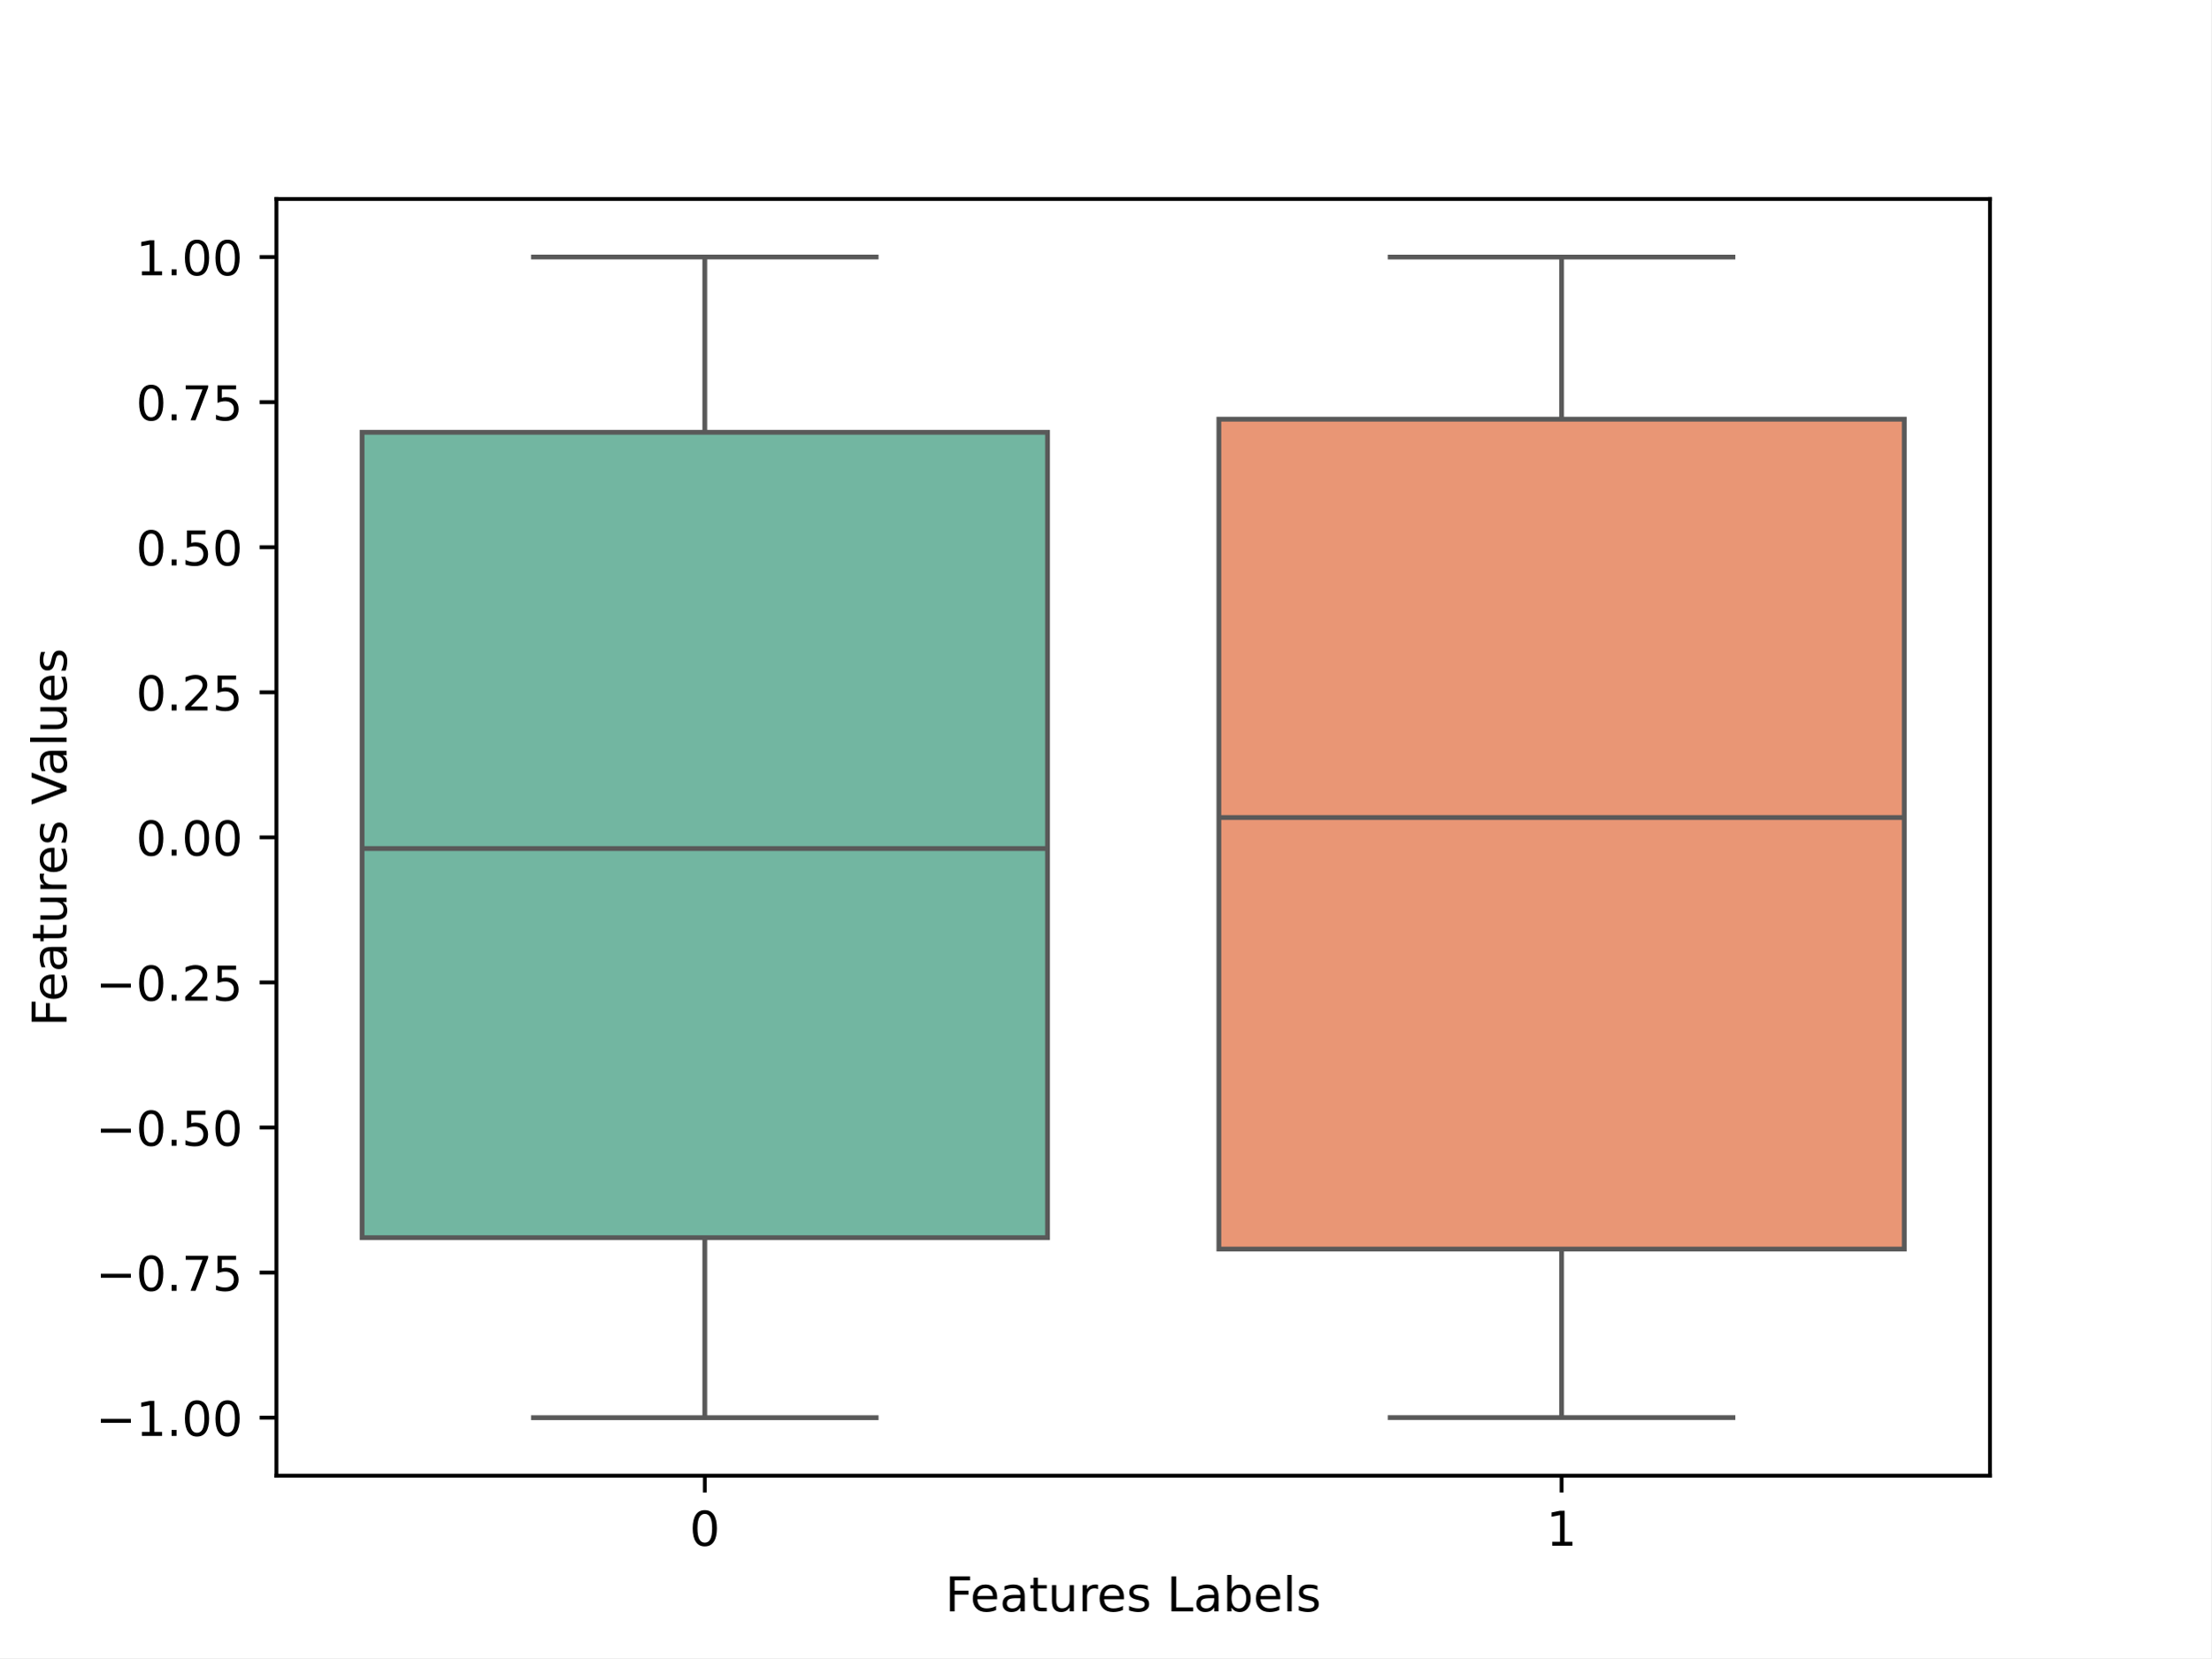
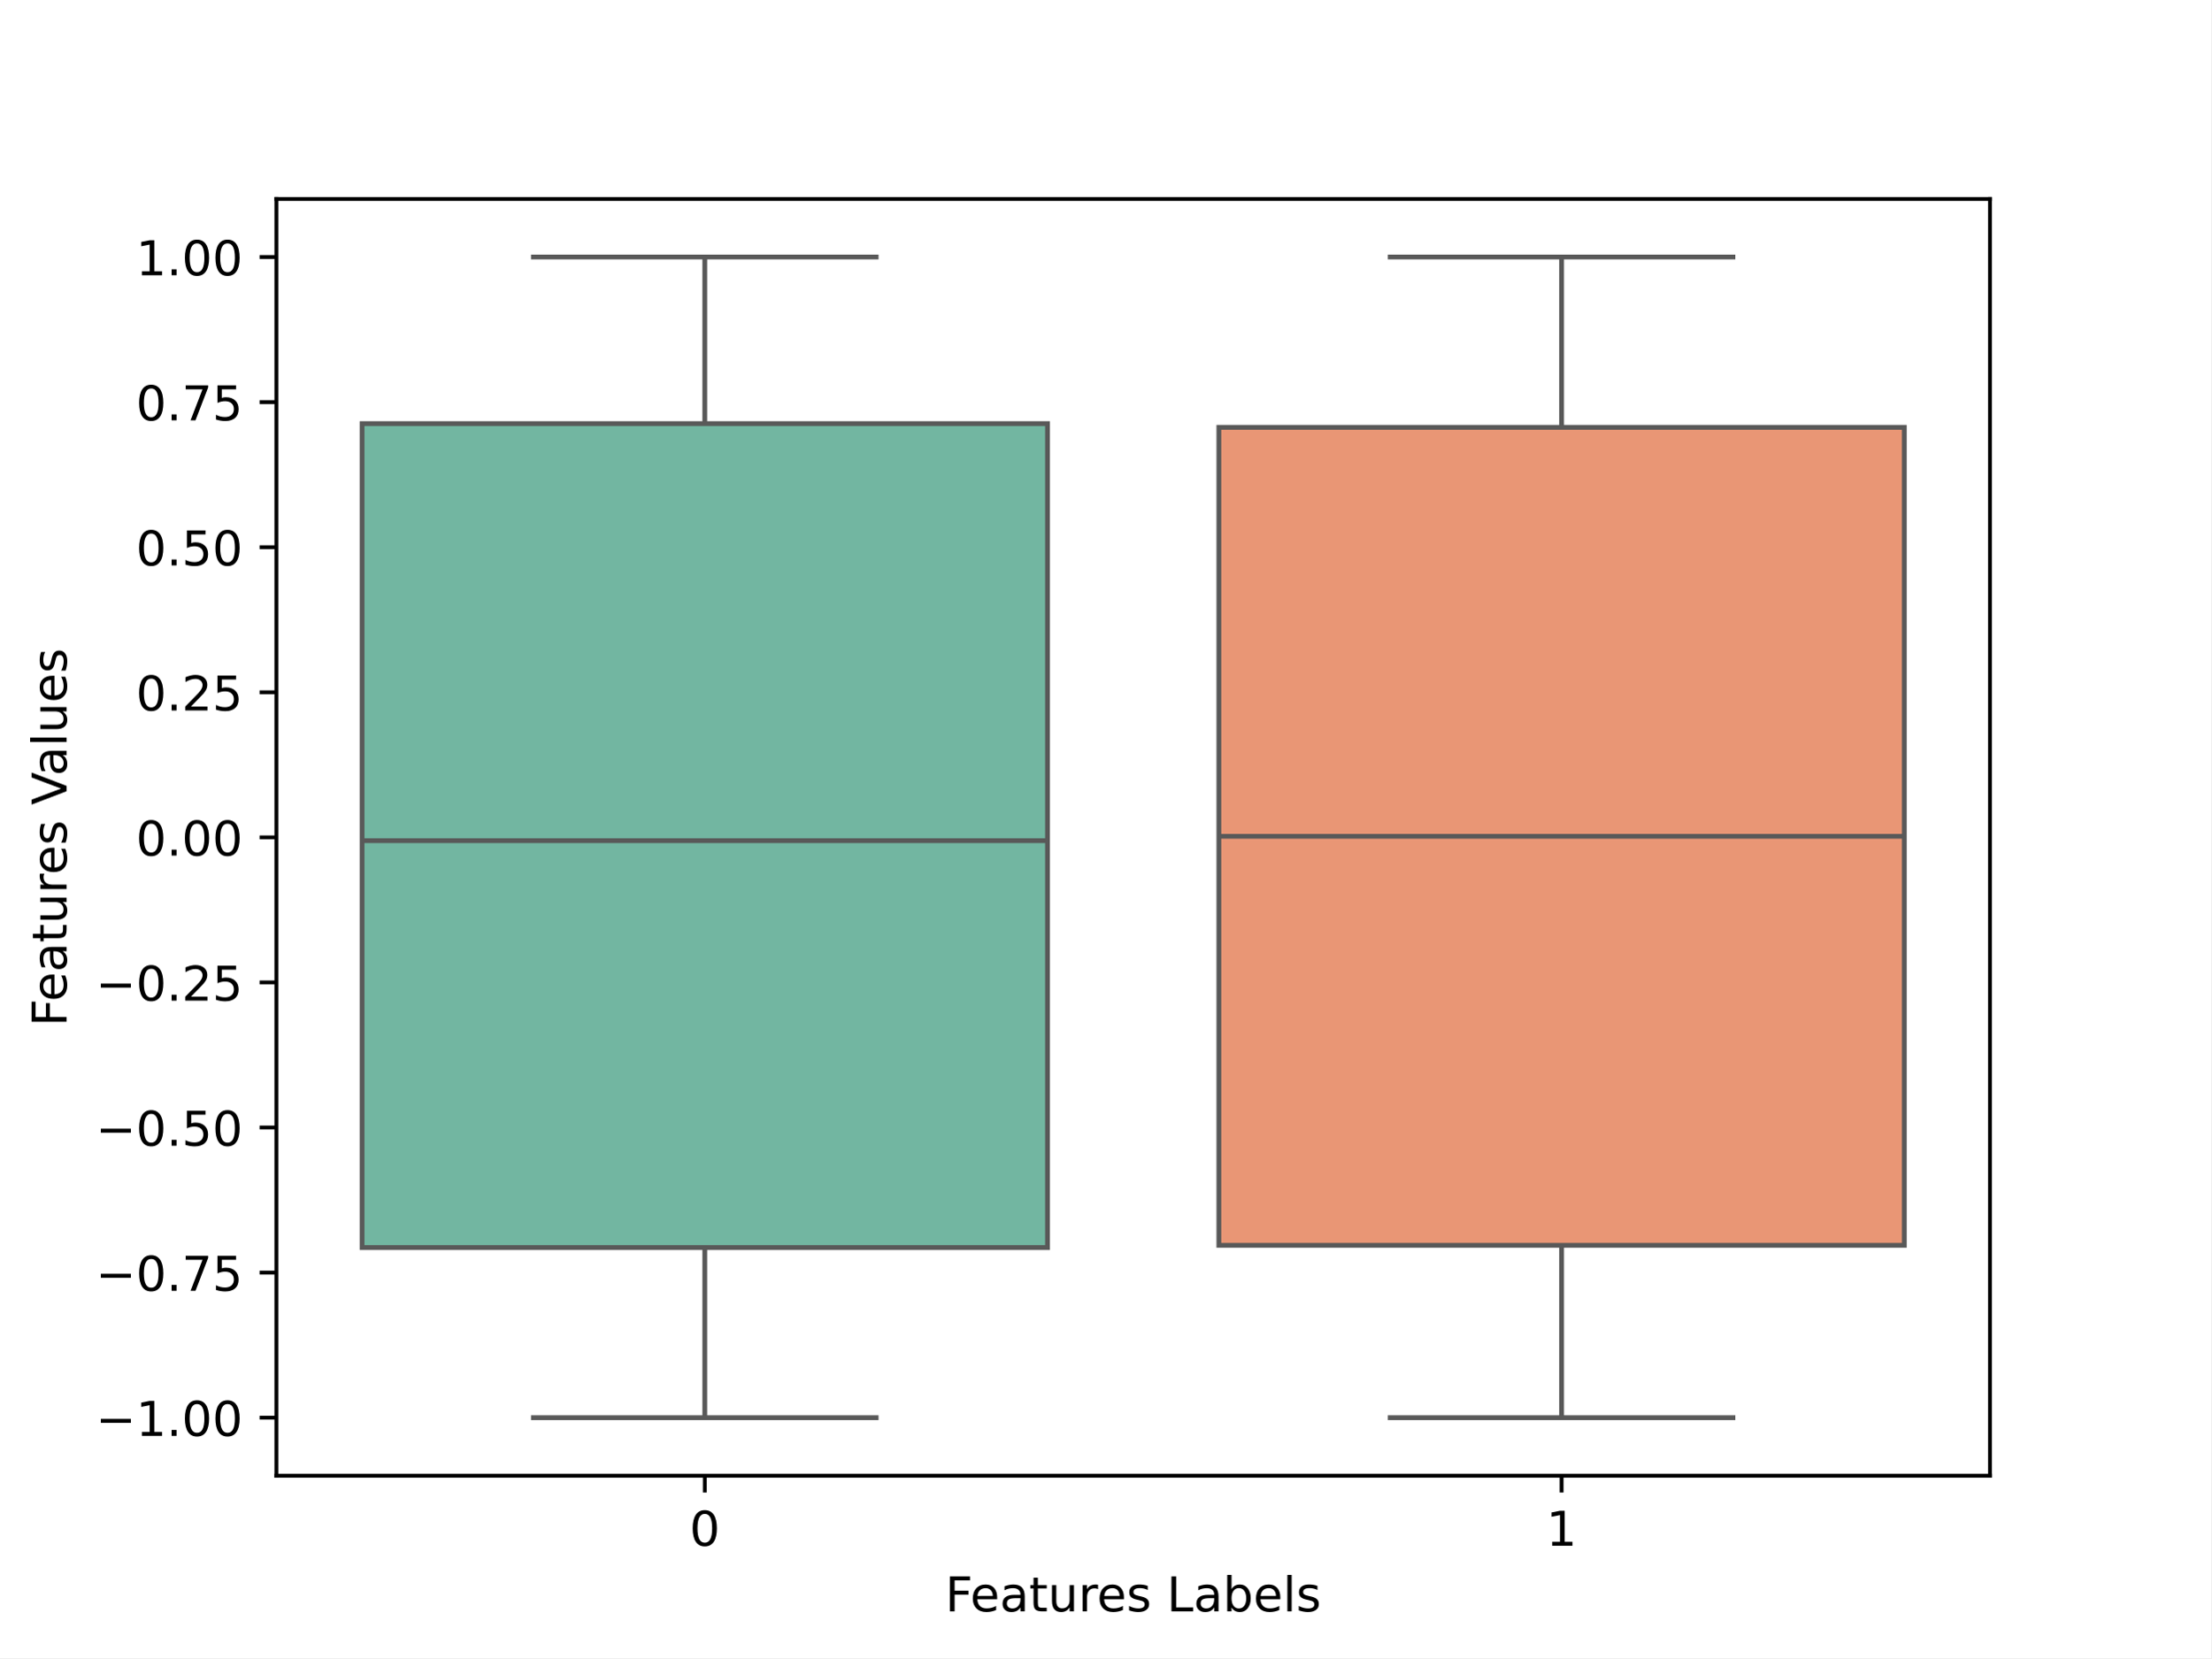
<svg xmlns="http://www.w3.org/2000/svg" xmlns:xlink="http://www.w3.org/1999/xlink" width="460.8pt" height="345.6pt" viewBox="0 0 460.8 345.6" version="1.1">
  <defs>
    <style type="text/css">*{stroke-linejoin: round; stroke-linecap: butt}</style>
  </defs>
  <g id="figure_1">
    <g id="patch_1">
      <path d="M 0 345.6  L 460.8 345.6  L 460.8 0  L 0 0  z " style="fill: #ffffff" />
    </g>
    <g id="axes_1">
      <g id="patch_2">
        <path d="M 57.6 307.584  L 414.72 307.584  L 414.72 41.472  L 57.6 41.472  z " style="fill: #ffffff" />
      </g>
      <g id="matplotlib.axis_1">
        <g id="xtick_1">
          <g id="line2d_1">
            <defs>
-               <path id="m06306db2f1" d="M 0 0  L 0 3.5  " style="stroke: #000000; stroke-width: 0.8" />
+               <path id="m9262978b68" d="M 0 0  L 0 3.5  " style="stroke: #000000; stroke-width: 0.8" />
            </defs>
            <g>
-               <use xlink:href="#m06306db2f1" x="146.88" y="307.584" style="stroke: #000000; stroke-width: 0.8" />
+               <use xlink:href="#m9262978b68" x="146.88" y="307.584" style="stroke: #000000; stroke-width: 0.8" />
            </g>
          </g>
          <g id="text_1">
            <g transform="translate(143.6987 322.1824) scale(0.1 -0.1)">
              <defs>
                <path id="DejaVuSans-30" d="M 2034 4250  Q 1547 4250 1301 3770  Q 1056 3291 1056 2328  Q 1056 1369 1301 889  Q 1547 409 2034 409  Q 2525 409 2770 889  Q 3016 1369 3016 2328  Q 3016 3291 2770 3770  Q 2525 4250 2034 4250  z M 2034 4750  Q 2819 4750 3233 4129  Q 3647 3509 3647 2328  Q 3647 1150 3233 529  Q 2819 -91 2034 -91  Q 1250 -91 836 529  Q 422 1150 422 2328  Q 422 3509 836 4129  Q 1250 4750 2034 4750  z " transform="scale(0.015625)" />
              </defs>
              <use xlink:href="#DejaVuSans-30" />
            </g>
          </g>
        </g>
        <g id="xtick_2">
          <g id="line2d_2">
            <g>
-               <use xlink:href="#m06306db2f1" x="325.44" y="307.584" style="stroke: #000000; stroke-width: 0.8" />
+               <use xlink:href="#m9262978b68" x="325.44" y="307.584" style="stroke: #000000; stroke-width: 0.8" />
            </g>
          </g>
          <g id="text_2">
            <g transform="translate(322.2588 322.1824) scale(0.1 -0.1)">
              <defs>
                <path id="DejaVuSans-31" d="M 794 531  L 1825 531  L 1825 4091  L 703 3866  L 703 4441  L 1819 4666  L 2450 4666  L 2450 531  L 3481 531  L 3481 0  L 794 0  L 794 531  z " transform="scale(0.015625)" />
              </defs>
              <use xlink:href="#DejaVuSans-31" />
            </g>
          </g>
        </g>
        <g id="text_3">
          <g transform="translate(196.9819 335.8606) scale(0.1 -0.1)">
            <defs>
              <path id="DejaVuSans-46" d="M 628 4666  L 3309 4666  L 3309 4134  L 1259 4134  L 1259 2759  L 3109 2759  L 3109 2228  L 1259 2228  L 1259 0  L 628 0  L 628 4666  z " transform="scale(0.015625)" />
              <path id="DejaVuSans-65" d="M 3597 1894  L 3597 1613  L 953 1613  Q 991 1019 1311 708  Q 1631 397 2203 397  Q 2534 397 2845 478  Q 3156 559 3463 722  L 3463 178  Q 3153 47 2828 -22  Q 2503 -91 2169 -91  Q 1331 -91 842 396  Q 353 884 353 1716  Q 353 2575 817 3079  Q 1281 3584 2069 3584  Q 2775 3584 3186 3129  Q 3597 2675 3597 1894  z M 3022 2063  Q 3016 2534 2758 2815  Q 2500 3097 2075 3097  Q 1594 3097 1305 2825  Q 1016 2553 972 2059  L 3022 2063  z " transform="scale(0.015625)" />
              <path id="DejaVuSans-61" d="M 2194 1759  Q 1497 1759 1228 1600  Q 959 1441 959 1056  Q 959 750 1161 570  Q 1363 391 1709 391  Q 2188 391 2477 730  Q 2766 1069 2766 1631  L 2766 1759  L 2194 1759  z M 3341 1997  L 3341 0  L 2766 0  L 2766 531  Q 2569 213 2275 61  Q 1981 -91 1556 -91  Q 1019 -91 701 211  Q 384 513 384 1019  Q 384 1609 779 1909  Q 1175 2209 1959 2209  L 2766 2209  L 2766 2266  Q 2766 2663 2505 2880  Q 2244 3097 1772 3097  Q 1472 3097 1187 3025  Q 903 2953 641 2809  L 641 3341  Q 956 3463 1253 3523  Q 1550 3584 1831 3584  Q 2591 3584 2966 3190  Q 3341 2797 3341 1997  z " transform="scale(0.015625)" />
              <path id="DejaVuSans-74" d="M 1172 4494  L 1172 3500  L 2356 3500  L 2356 3053  L 1172 3053  L 1172 1153  Q 1172 725 1289 603  Q 1406 481 1766 481  L 2356 481  L 2356 0  L 1766 0  Q 1100 0 847 248  Q 594 497 594 1153  L 594 3053  L 172 3053  L 172 3500  L 594 3500  L 594 4494  L 1172 4494  z " transform="scale(0.015625)" />
              <path id="DejaVuSans-75" d="M 544 1381  L 544 3500  L 1119 3500  L 1119 1403  Q 1119 906 1312 657  Q 1506 409 1894 409  Q 2359 409 2629 706  Q 2900 1003 2900 1516  L 2900 3500  L 3475 3500  L 3475 0  L 2900 0  L 2900 538  Q 2691 219 2414 64  Q 2138 -91 1772 -91  Q 1169 -91 856 284  Q 544 659 544 1381  z M 1991 3584  L 1991 3584  z " transform="scale(0.015625)" />
              <path id="DejaVuSans-72" d="M 2631 2963  Q 2534 3019 2420 3045  Q 2306 3072 2169 3072  Q 1681 3072 1420 2755  Q 1159 2438 1159 1844  L 1159 0  L 581 0  L 581 3500  L 1159 3500  L 1159 2956  Q 1341 3275 1631 3429  Q 1922 3584 2338 3584  Q 2397 3584 2469 3576  Q 2541 3569 2628 3553  L 2631 2963  z " transform="scale(0.015625)" />
              <path id="DejaVuSans-73" d="M 2834 3397  L 2834 2853  Q 2591 2978 2328 3040  Q 2066 3103 1784 3103  Q 1356 3103 1142 2972  Q 928 2841 928 2578  Q 928 2378 1081 2264  Q 1234 2150 1697 2047  L 1894 2003  Q 2506 1872 2764 1633  Q 3022 1394 3022 966  Q 3022 478 2636 193  Q 2250 -91 1575 -91  Q 1294 -91 989 -36  Q 684 19 347 128  L 347 722  Q 666 556 975 473  Q 1284 391 1588 391  Q 1994 391 2212 530  Q 2431 669 2431 922  Q 2431 1156 2273 1281  Q 2116 1406 1581 1522  L 1381 1569  Q 847 1681 609 1914  Q 372 2147 372 2553  Q 372 3047 722 3315  Q 1072 3584 1716 3584  Q 2034 3584 2315 3537  Q 2597 3491 2834 3397  z " transform="scale(0.015625)" />
              <path id="DejaVuSans-20" transform="scale(0.015625)" />
              <path id="DejaVuSans-4c" d="M 628 4666  L 1259 4666  L 1259 531  L 3531 531  L 3531 0  L 628 0  L 628 4666  z " transform="scale(0.015625)" />
              <path id="DejaVuSans-62" d="M 3116 1747  Q 3116 2381 2855 2742  Q 2594 3103 2138 3103  Q 1681 3103 1420 2742  Q 1159 2381 1159 1747  Q 1159 1113 1420 752  Q 1681 391 2138 391  Q 2594 391 2855 752  Q 3116 1113 3116 1747  z M 1159 2969  Q 1341 3281 1617 3432  Q 1894 3584 2278 3584  Q 2916 3584 3314 3078  Q 3713 2572 3713 1747  Q 3713 922 3314 415  Q 2916 -91 2278 -91  Q 1894 -91 1617 61  Q 1341 213 1159 525  L 1159 0  L 581 0  L 581 4863  L 1159 4863  L 1159 2969  z " transform="scale(0.015625)" />
              <path id="DejaVuSans-6c" d="M 603 4863  L 1178 4863  L 1178 0  L 603 0  L 603 4863  z " transform="scale(0.015625)" />
            </defs>
            <use xlink:href="#DejaVuSans-46" />
            <use xlink:href="#DejaVuSans-65" x="52.02" />
            <use xlink:href="#DejaVuSans-61" x="113.543" />
            <use xlink:href="#DejaVuSans-74" x="174.822" />
            <use xlink:href="#DejaVuSans-75" x="214.031" />
            <use xlink:href="#DejaVuSans-72" x="277.41" />
            <use xlink:href="#DejaVuSans-65" x="316.273" />
            <use xlink:href="#DejaVuSans-73" x="377.797" />
            <use xlink:href="#DejaVuSans-20" x="429.896" />
            <use xlink:href="#DejaVuSans-4c" x="461.684" />
            <use xlink:href="#DejaVuSans-61" x="517.396" />
            <use xlink:href="#DejaVuSans-62" x="578.676" />
            <use xlink:href="#DejaVuSans-65" x="642.152" />
            <use xlink:href="#DejaVuSans-6c" x="703.676" />
            <use xlink:href="#DejaVuSans-73" x="731.459" />
          </g>
        </g>
      </g>
      <g id="matplotlib.axis_2">
        <g id="ytick_1">
          <g id="line2d_3">
            <defs>
-               <path id="m0b10eb0dd3" d="M 0 0  L -3.5 0  " style="stroke: #000000; stroke-width: 0.8" />
+               <path id="m27d15a56b1" d="M 0 0  L -3.5 0  " style="stroke: #000000; stroke-width: 0.8" />
            </defs>
            <g>
-               <use xlink:href="#m0b10eb0dd3" x="57.6" y="295.489" style="stroke: #000000; stroke-width: 0.8" />
+               <use xlink:href="#m27d15a56b1" x="57.6" y="295.488" style="stroke: #000000; stroke-width: 0.8" />
            </g>
          </g>
          <g id="text_4">
-             <g transform="translate(19.95469 299.288) scale(0.1 -0.1)">
+             <g transform="translate(19.95469 299.2872) scale(0.1 -0.1)">
              <defs>
                <path id="DejaVuSans-2212" d="M 678 2272  L 4684 2272  L 4684 1741  L 678 1741  L 678 2272  z " transform="scale(0.015625)" />
                <path id="DejaVuSans-2e" d="M 684 794  L 1344 794  L 1344 0  L 684 0  L 684 794  z " transform="scale(0.015625)" />
              </defs>
              <use xlink:href="#DejaVuSans-2212" />
              <use xlink:href="#DejaVuSans-31" x="83.789" />
              <use xlink:href="#DejaVuSans-2e" x="147.412" />
              <use xlink:href="#DejaVuSans-30" x="179.199" />
              <use xlink:href="#DejaVuSans-30" x="242.822" />
            </g>
          </g>
        </g>
        <g id="ytick_2">
          <g id="line2d_4">
            <g>
-               <use xlink:href="#m0b10eb0dd3" x="57.6" y="265.249" style="stroke: #000000; stroke-width: 0.8" />
+               <use xlink:href="#m27d15a56b1" x="57.6" y="265.248" style="stroke: #000000; stroke-width: 0.8" />
            </g>
          </g>
          <g id="text_5">
-             <g transform="translate(19.95469 269.0479) scale(0.1 -0.1)">
+             <g transform="translate(19.95469 269.0472) scale(0.1 -0.1)">
              <defs>
                <path id="DejaVuSans-37" d="M 525 4666  L 3525 4666  L 3525 4397  L 1831 0  L 1172 0  L 2766 4134  L 525 4134  L 525 4666  z " transform="scale(0.015625)" />
                <path id="DejaVuSans-35" d="M 691 4666  L 3169 4666  L 3169 4134  L 1269 4134  L 1269 2991  Q 1406 3038 1543 3061  Q 1681 3084 1819 3084  Q 2600 3084 3056 2656  Q 3513 2228 3513 1497  Q 3513 744 3044 326  Q 2575 -91 1722 -91  Q 1428 -91 1123 -41  Q 819 9 494 109  L 494 744  Q 775 591 1075 516  Q 1375 441 1709 441  Q 2250 441 2565 725  Q 2881 1009 2881 1497  Q 2881 1984 2565 2268  Q 2250 2553 1709 2553  Q 1456 2553 1204 2497  Q 953 2441 691 2322  L 691 4666  z " transform="scale(0.015625)" />
              </defs>
              <use xlink:href="#DejaVuSans-2212" />
              <use xlink:href="#DejaVuSans-30" x="83.789" />
              <use xlink:href="#DejaVuSans-2e" x="147.412" />
              <use xlink:href="#DejaVuSans-37" x="179.199" />
              <use xlink:href="#DejaVuSans-35" x="242.822" />
            </g>
          </g>
        </g>
        <g id="ytick_3">
          <g id="line2d_5">
            <g>
-               <use xlink:href="#m0b10eb0dd3" x="57.6" y="235.008" style="stroke: #000000; stroke-width: 0.8" />
+               <use xlink:href="#m27d15a56b1" x="57.6" y="235.008" style="stroke: #000000; stroke-width: 0.8" />
            </g>
          </g>
          <g id="text_6">
-             <g transform="translate(19.95469 238.8077) scale(0.1 -0.1)">
+             <g transform="translate(19.95469 238.8072) scale(0.1 -0.1)">
              <use xlink:href="#DejaVuSans-2212" />
              <use xlink:href="#DejaVuSans-30" x="83.789" />
              <use xlink:href="#DejaVuSans-2e" x="147.412" />
              <use xlink:href="#DejaVuSans-35" x="179.199" />
              <use xlink:href="#DejaVuSans-30" x="242.822" />
            </g>
          </g>
        </g>
        <g id="ytick_4">
          <g id="line2d_6">
            <g>
-               <use xlink:href="#m0b10eb0dd3" x="57.6" y="204.768" style="stroke: #000000; stroke-width: 0.8" />
+               <use xlink:href="#m27d15a56b1" x="57.6" y="204.768" style="stroke: #000000; stroke-width: 0.8" />
            </g>
          </g>
          <g id="text_7">
-             <g transform="translate(19.95469 208.5675) scale(0.1 -0.1)">
+             <g transform="translate(19.95469 208.5672) scale(0.1 -0.1)">
              <defs>
                <path id="DejaVuSans-32" d="M 1228 531  L 3431 531  L 3431 0  L 469 0  L 469 531  Q 828 903 1448 1529  Q 2069 2156 2228 2338  Q 2531 2678 2651 2914  Q 2772 3150 2772 3378  Q 2772 3750 2511 3984  Q 2250 4219 1831 4219  Q 1534 4219 1204 4116  Q 875 4013 500 3803  L 500 4441  Q 881 4594 1212 4672  Q 1544 4750 1819 4750  Q 2544 4750 2975 4387  Q 3406 4025 3406 3419  Q 3406 3131 3298 2873  Q 3191 2616 2906 2266  Q 2828 2175 2409 1742  Q 1991 1309 1228 531  z " transform="scale(0.015625)" />
              </defs>
              <use xlink:href="#DejaVuSans-2212" />
              <use xlink:href="#DejaVuSans-30" x="83.789" />
              <use xlink:href="#DejaVuSans-2e" x="147.412" />
              <use xlink:href="#DejaVuSans-32" x="179.199" />
              <use xlink:href="#DejaVuSans-35" x="242.822" />
            </g>
          </g>
        </g>
        <g id="ytick_5">
          <g id="line2d_7">
            <g>
-               <use xlink:href="#m0b10eb0dd3" x="57.6" y="174.528" style="stroke: #000000; stroke-width: 0.8" />
+               <use xlink:href="#m27d15a56b1" x="57.6" y="174.528" style="stroke: #000000; stroke-width: 0.8" />
            </g>
          </g>
          <g id="text_8">
-             <g transform="translate(28.33438 178.3273) scale(0.1 -0.1)">
+             <g transform="translate(28.33438 178.3272) scale(0.1 -0.1)">
              <use xlink:href="#DejaVuSans-30" />
              <use xlink:href="#DejaVuSans-2e" x="63.623" />
              <use xlink:href="#DejaVuSans-30" x="95.41" />
              <use xlink:href="#DejaVuSans-30" x="159.033" />
            </g>
          </g>
        </g>
        <g id="ytick_6">
          <g id="line2d_8">
            <g>
-               <use xlink:href="#m0b10eb0dd3" x="57.6" y="144.288" style="stroke: #000000; stroke-width: 0.8" />
+               <use xlink:href="#m27d15a56b1" x="57.6" y="144.288" style="stroke: #000000; stroke-width: 0.8" />
            </g>
          </g>
          <g id="text_9">
            <g transform="translate(28.33438 148.0872) scale(0.1 -0.1)">
              <use xlink:href="#DejaVuSans-30" />
              <use xlink:href="#DejaVuSans-2e" x="63.623" />
              <use xlink:href="#DejaVuSans-32" x="95.41" />
              <use xlink:href="#DejaVuSans-35" x="159.033" />
            </g>
          </g>
        </g>
        <g id="ytick_7">
          <g id="line2d_9">
            <g>
-               <use xlink:href="#m0b10eb0dd3" x="57.6" y="114.048" style="stroke: #000000; stroke-width: 0.8" />
+               <use xlink:href="#m27d15a56b1" x="57.6" y="114.048" style="stroke: #000000; stroke-width: 0.8" />
            </g>
          </g>
          <g id="text_10">
-             <g transform="translate(28.33438 117.847) scale(0.1 -0.1)">
+             <g transform="translate(28.33438 117.8472) scale(0.1 -0.1)">
              <use xlink:href="#DejaVuSans-30" />
              <use xlink:href="#DejaVuSans-2e" x="63.623" />
              <use xlink:href="#DejaVuSans-35" x="95.41" />
              <use xlink:href="#DejaVuSans-30" x="159.033" />
            </g>
          </g>
        </g>
        <g id="ytick_8">
          <g id="line2d_10">
            <g>
-               <use xlink:href="#m0b10eb0dd3" x="57.6" y="83.808" style="stroke: #000000; stroke-width: 0.8" />
+               <use xlink:href="#m27d15a56b1" x="57.6" y="83.808" style="stroke: #000000; stroke-width: 0.8" />
            </g>
          </g>
          <g id="text_11">
-             <g transform="translate(28.33438 87.60682) scale(0.1 -0.1)">
+             <g transform="translate(28.33438 87.60721) scale(0.1 -0.1)">
              <use xlink:href="#DejaVuSans-30" />
              <use xlink:href="#DejaVuSans-2e" x="63.623" />
              <use xlink:href="#DejaVuSans-37" x="95.41" />
              <use xlink:href="#DejaVuSans-35" x="159.033" />
            </g>
          </g>
        </g>
        <g id="ytick_9">
          <g id="line2d_11">
            <g>
-               <use xlink:href="#m0b10eb0dd3" x="57.6" y="53.567" style="stroke: #000000; stroke-width: 0.8" />
+               <use xlink:href="#m27d15a56b1" x="57.6" y="53.568" style="stroke: #000000; stroke-width: 0.8" />
            </g>
          </g>
          <g id="text_12">
-             <g transform="translate(28.33438 57.36665) scale(0.1 -0.1)">
+             <g transform="translate(28.33438 57.36721) scale(0.1 -0.1)">
              <use xlink:href="#DejaVuSans-31" />
              <use xlink:href="#DejaVuSans-2e" x="63.623" />
              <use xlink:href="#DejaVuSans-30" x="95.41" />
              <use xlink:href="#DejaVuSans-30" x="159.033" />
            </g>
          </g>
        </g>
        <g id="text_13">
          <g transform="translate(13.875 213.9475) rotate(-90) scale(0.1 -0.1)">
            <defs>
              <path id="DejaVuSans-56" d="M 1831 0  L 50 4666  L 709 4666  L 2188 738  L 3669 4666  L 4325 4666  L 2547 0  L 1831 0  z " transform="scale(0.015625)" />
            </defs>
            <use xlink:href="#DejaVuSans-46" />
            <use xlink:href="#DejaVuSans-65" x="52.02" />
            <use xlink:href="#DejaVuSans-61" x="113.543" />
            <use xlink:href="#DejaVuSans-74" x="174.822" />
            <use xlink:href="#DejaVuSans-75" x="214.031" />
            <use xlink:href="#DejaVuSans-72" x="277.41" />
            <use xlink:href="#DejaVuSans-65" x="316.273" />
            <use xlink:href="#DejaVuSans-73" x="377.797" />
            <use xlink:href="#DejaVuSans-20" x="429.896" />
            <use xlink:href="#DejaVuSans-56" x="461.684" />
            <use xlink:href="#DejaVuSans-61" x="522.342" />
            <use xlink:href="#DejaVuSans-6c" x="583.621" />
            <use xlink:href="#DejaVuSans-75" x="611.404" />
            <use xlink:href="#DejaVuSans-65" x="674.783" />
            <use xlink:href="#DejaVuSans-73" x="736.307" />
          </g>
        </g>
      </g>
      <g id="patch_3">
-         <path d="M 75.456 257.968  L 218.304 257.968  L 218.304 90.103  L 75.456 90.103  L 75.456 257.968  z " clip-path="url(#pa96f286e1e)" style="fill: #72b6a1; stroke: #595959; stroke-linejoin: miter" />
+         <path d="M 75.456 260.03  L 218.304 260.03  L 218.304 88.292  L 75.456 88.292  L 75.456 260.03  z " clip-path="url(#pd853745d7b)" style="fill: #72b6a1; stroke: #595959; stroke-linejoin: miter" />
      </g>
      <g id="line2d_12">
-         <path d="M 146.88 257.968  L 146.88 295.488  " clip-path="url(#pa96f286e1e)" style="fill: none; stroke: #595959" />
+         <path d="M 146.88 260.03  L 146.88 295.488  " clip-path="url(#pd853745d7b)" style="fill: none; stroke: #595959" />
      </g>
      <g id="line2d_13">
-         <path d="M 146.88 90.103  L 146.88 53.568  " clip-path="url(#pa96f286e1e)" style="fill: none; stroke: #595959" />
+         <path d="M 146.88 88.292  L 146.88 53.568  " clip-path="url(#pd853745d7b)" style="fill: none; stroke: #595959" />
      </g>
      <g id="line2d_14">
-         <path d="M 111.168 295.488  L 182.592 295.488  " clip-path="url(#pa96f286e1e)" style="fill: none; stroke: #595959; stroke-linecap: square" />
+         <path d="M 111.168 295.488  L 182.592 295.488  " clip-path="url(#pd853745d7b)" style="fill: none; stroke: #595959; stroke-linecap: square" />
      </g>
      <g id="line2d_15">
-         <path d="M 111.168 53.568  L 182.592 53.568  " clip-path="url(#pa96f286e1e)" style="fill: none; stroke: #595959; stroke-linecap: square" />
+         <path d="M 111.168 53.568  L 182.592 53.568  " clip-path="url(#pd853745d7b)" style="fill: none; stroke: #595959; stroke-linecap: square" />
      </g>
      <g id="line2d_16" />
      <g id="patch_4">
-         <path d="M 254.016 260.343  L 396.864 260.343  L 396.864 87.372  L 254.016 87.372  L 254.016 260.343  z " clip-path="url(#pa96f286e1e)" style="fill: #e99675; stroke: #595959; stroke-linejoin: miter" />
+         <path d="M 254.016 259.56  L 396.864 259.56  L 396.864 89.07  L 254.016 89.07  L 254.016 259.56  z " clip-path="url(#pd853745d7b)" style="fill: #e99675; stroke: #595959; stroke-linejoin: miter" />
      </g>
      <g id="line2d_17">
-         <path d="M 325.44 260.343  L 325.44 295.47  " clip-path="url(#pa96f286e1e)" style="fill: none; stroke: #595959" />
+         <path d="M 325.44 259.56  L 325.44 295.488  " clip-path="url(#pd853745d7b)" style="fill: none; stroke: #595959" />
      </g>
      <g id="line2d_18">
-         <path d="M 325.44 87.372  L 325.44 53.58  " clip-path="url(#pa96f286e1e)" style="fill: none; stroke: #595959" />
+         <path d="M 325.44 89.07  L 325.44 53.568  " clip-path="url(#pd853745d7b)" style="fill: none; stroke: #595959" />
      </g>
      <g id="line2d_19">
-         <path d="M 289.728 295.47  L 361.152 295.47  " clip-path="url(#pa96f286e1e)" style="fill: none; stroke: #595959; stroke-linecap: square" />
+         <path d="M 289.728 295.488  L 361.152 295.488  " clip-path="url(#pd853745d7b)" style="fill: none; stroke: #595959; stroke-linecap: square" />
      </g>
      <g id="line2d_20">
-         <path d="M 289.728 53.58  L 361.152 53.58  " clip-path="url(#pa96f286e1e)" style="fill: none; stroke: #595959; stroke-linecap: square" />
+         <path d="M 289.728 53.568  L 361.152 53.568  " clip-path="url(#pd853745d7b)" style="fill: none; stroke: #595959; stroke-linecap: square" />
      </g>
      <g id="line2d_21" />
      <g id="line2d_22">
-         <path d="M 75.456 176.861  L 218.304 176.861  " clip-path="url(#pa96f286e1e)" style="fill: none; stroke: #595959" />
+         <path d="M 75.456 175.217  L 218.304 175.217  " clip-path="url(#pd853745d7b)" style="fill: none; stroke: #595959" />
      </g>
      <g id="line2d_23">
-         <path d="M 254.016 170.397  L 396.864 170.397  " clip-path="url(#pa96f286e1e)" style="fill: none; stroke: #595959" />
+         <path d="M 254.016 174.308  L 396.864 174.308  " clip-path="url(#pd853745d7b)" style="fill: none; stroke: #595959" />
      </g>
      <g id="patch_5">
        <path d="M 57.6 307.584  L 57.6 41.472  " style="fill: none; stroke: #000000; stroke-width: 0.8; stroke-linejoin: miter; stroke-linecap: square" />
      </g>
      <g id="patch_6">
        <path d="M 414.72 307.584  L 414.72 41.472  " style="fill: none; stroke: #000000; stroke-width: 0.8; stroke-linejoin: miter; stroke-linecap: square" />
      </g>
      <g id="patch_7">
        <path d="M 57.6 307.584  L 414.72 307.584  " style="fill: none; stroke: #000000; stroke-width: 0.8; stroke-linejoin: miter; stroke-linecap: square" />
      </g>
      <g id="patch_8">
        <path d="M 57.6 41.472  L 414.72 41.472  " style="fill: none; stroke: #000000; stroke-width: 0.8; stroke-linejoin: miter; stroke-linecap: square" />
      </g>
    </g>
  </g>
  <defs>
-     <clipPath id="pa96f286e1e">
+     <clipPath id="pd853745d7b">
      <rect x="57.6" y="41.472" width="357.12" height="266.112" />
    </clipPath>
  </defs>
</svg>
